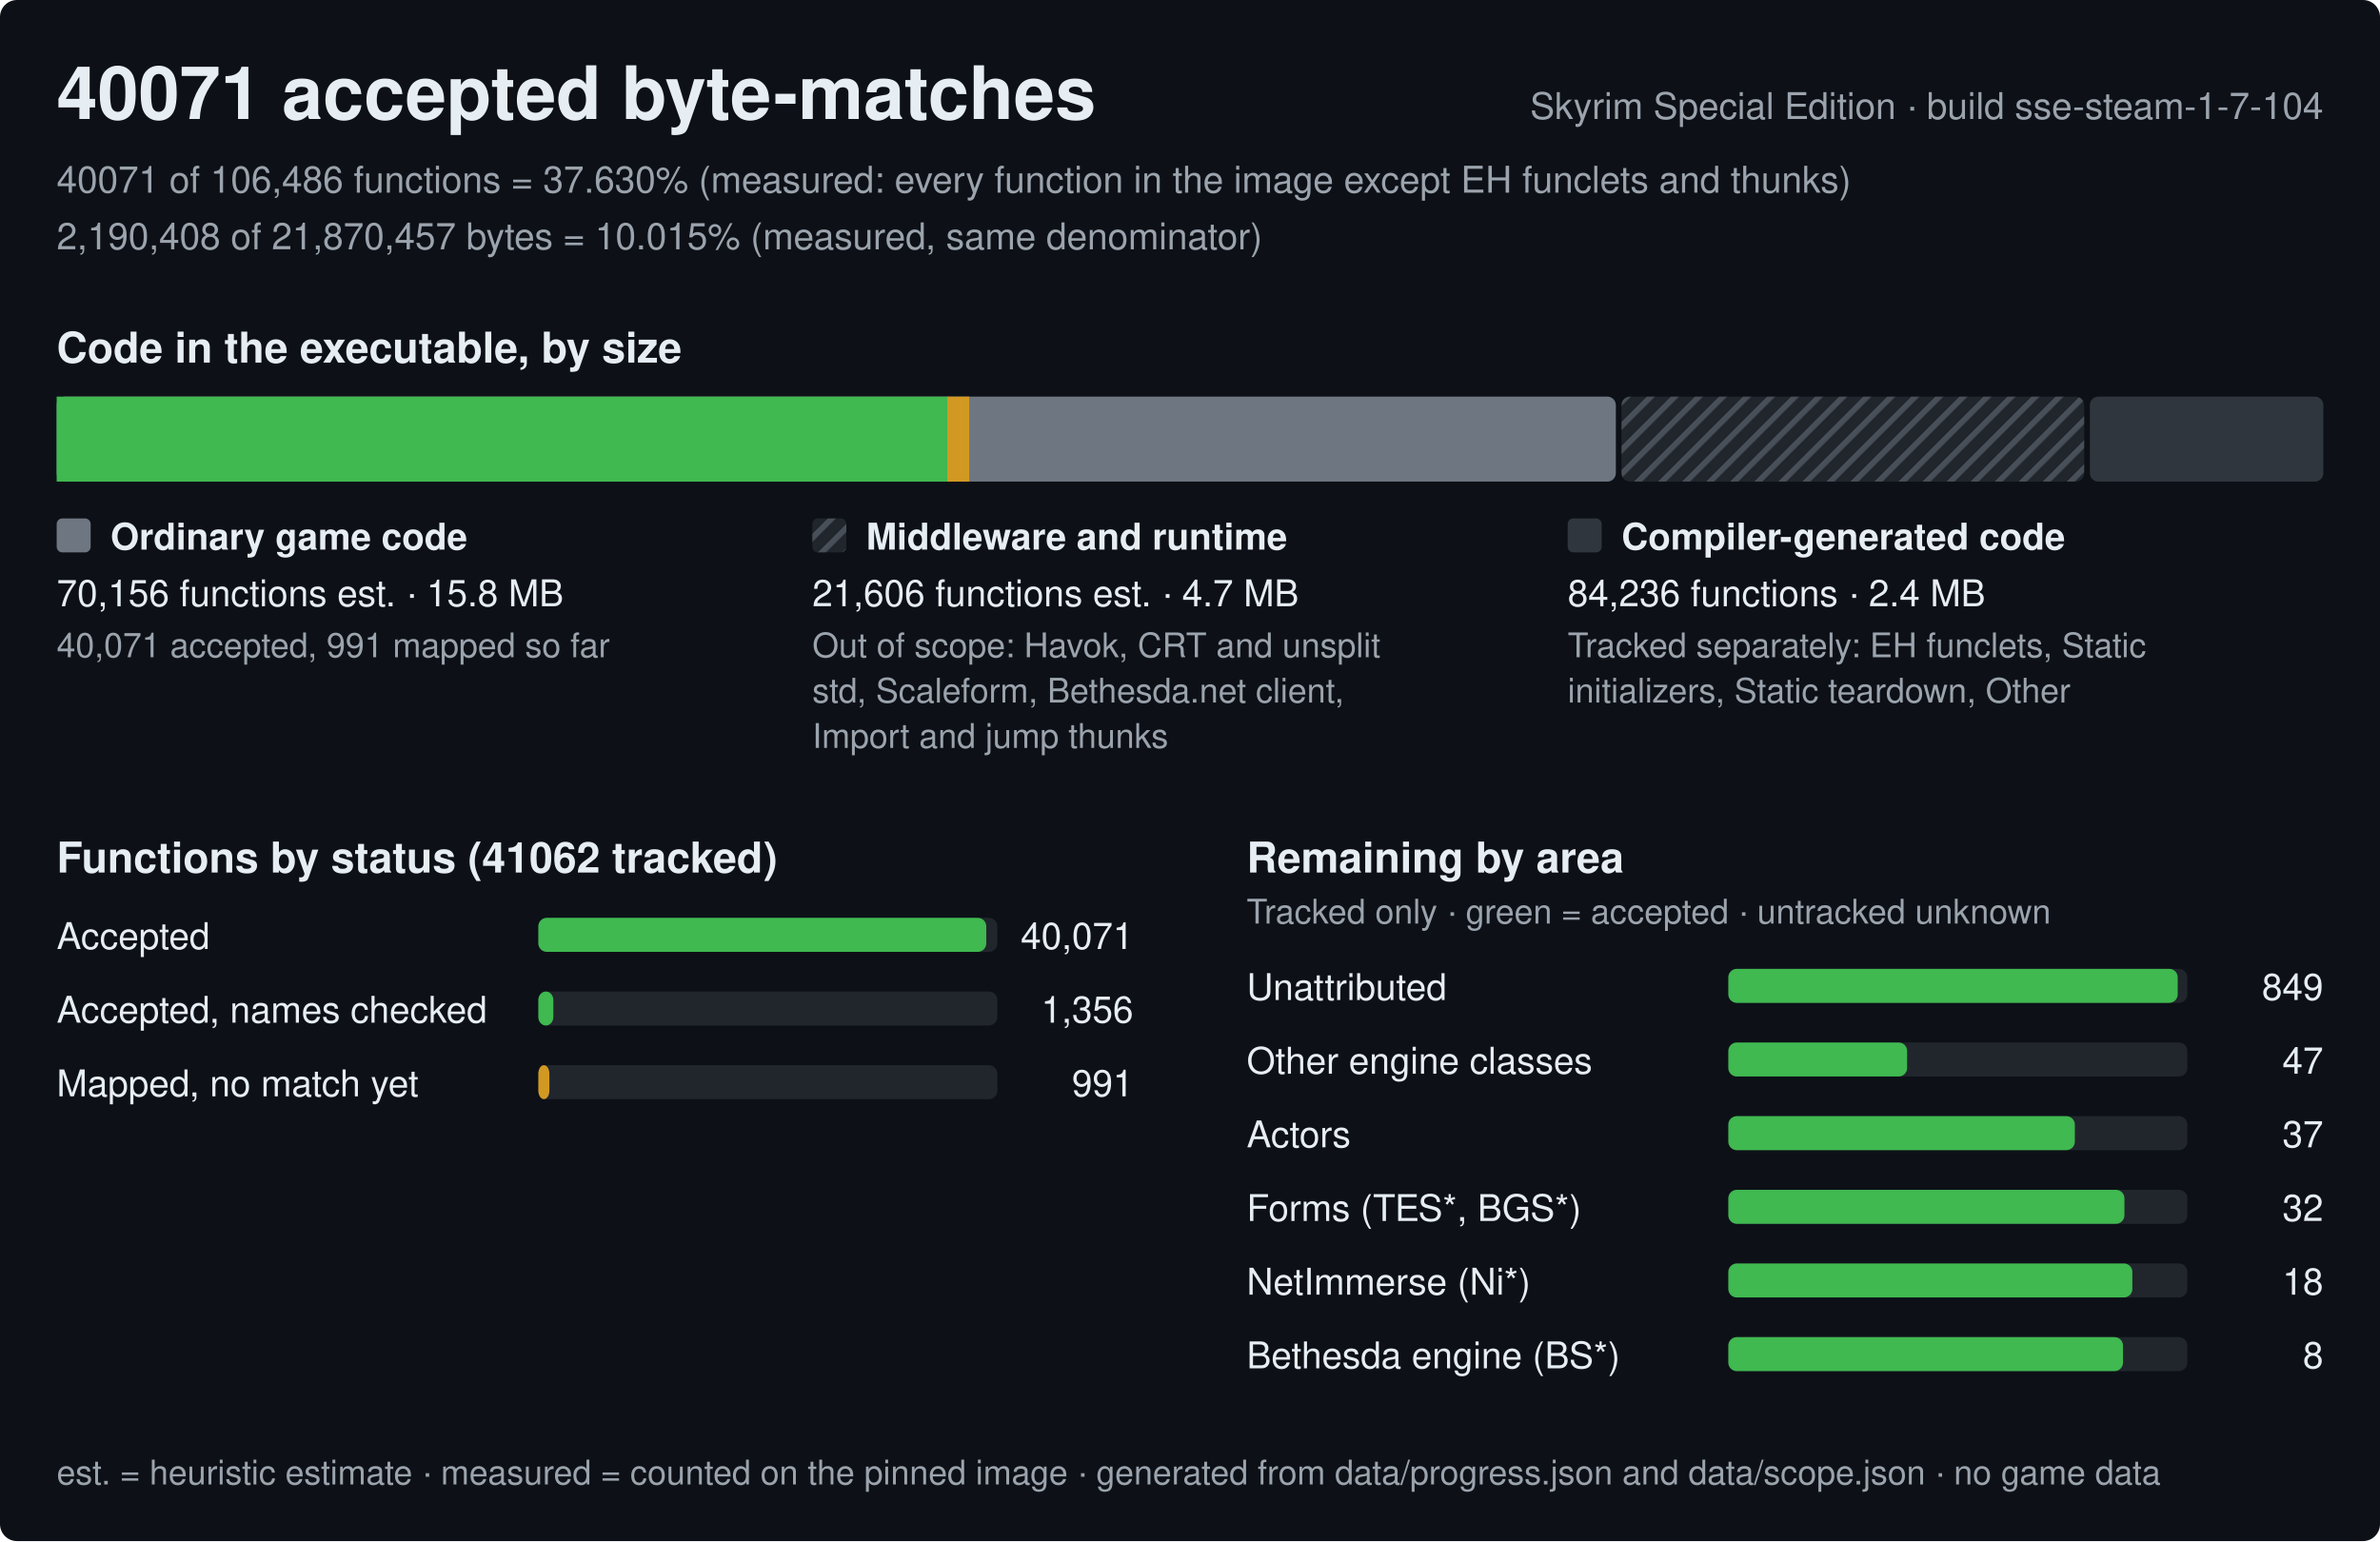
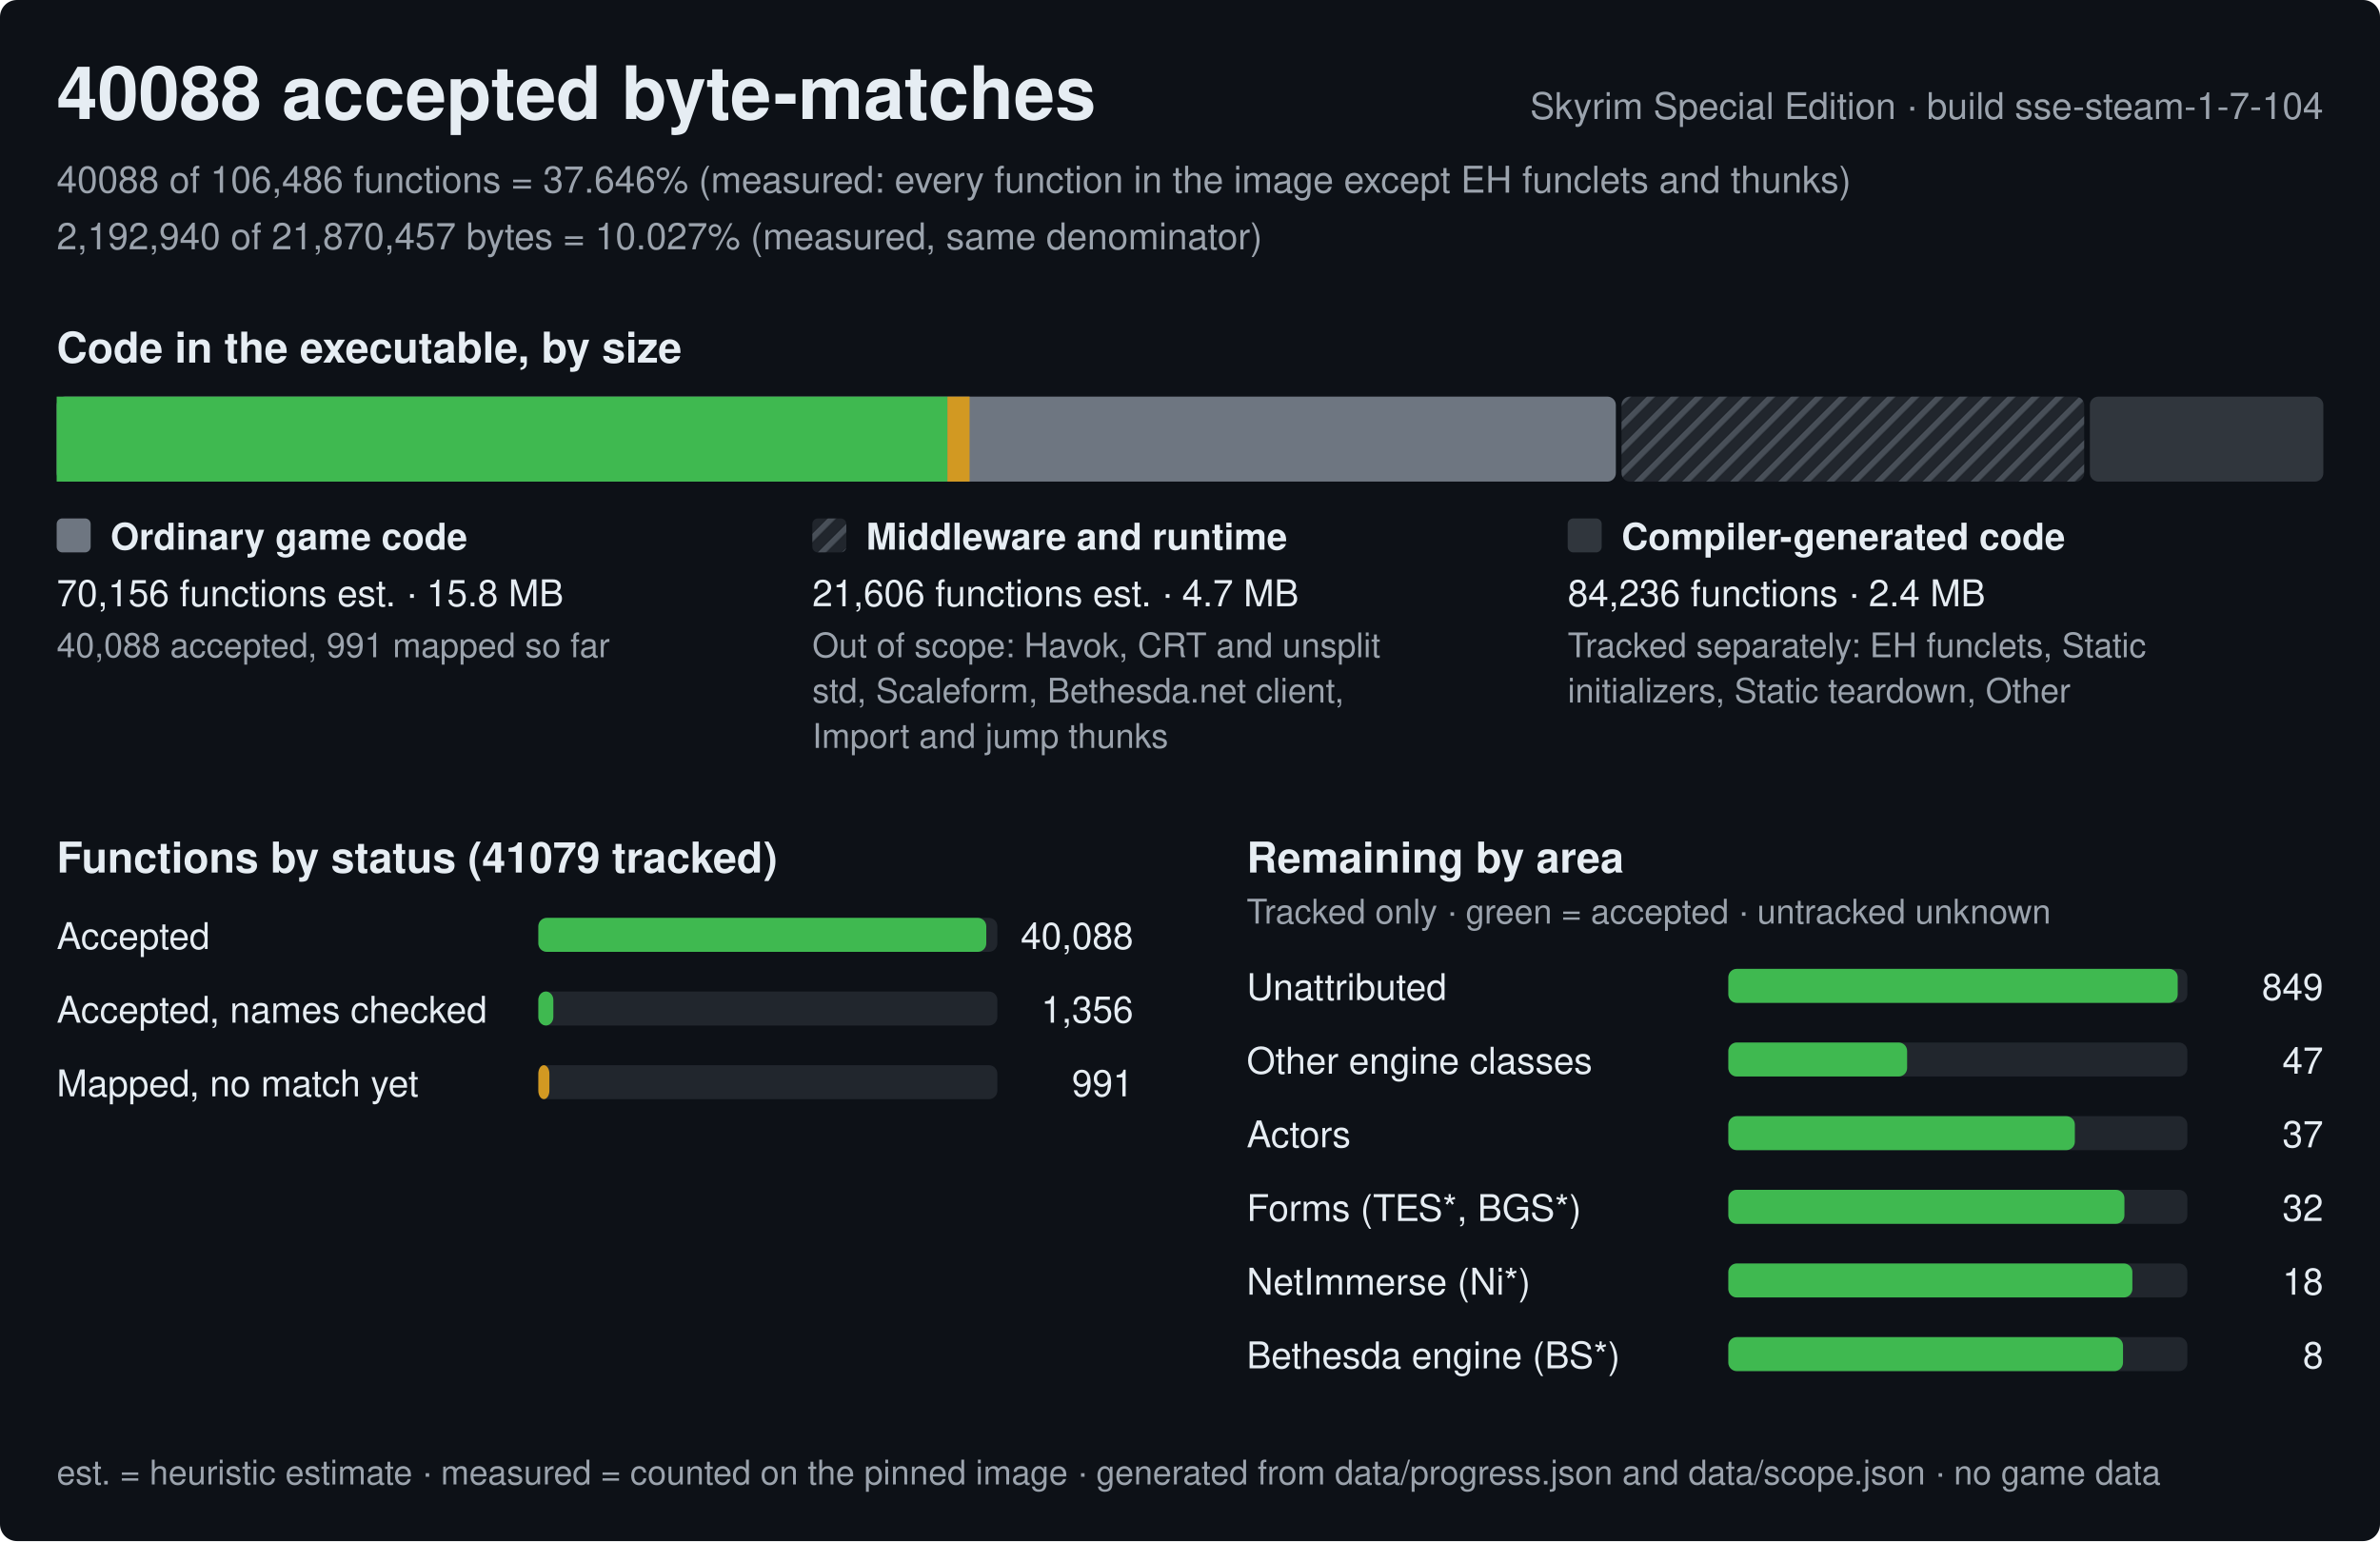
<svg xmlns="http://www.w3.org/2000/svg" width="840" height="544" viewBox="0 0 840 544" role="img" aria-label="Progress of the Skyrim Special Edition byte-matching reconstruction, build sse-steam-1-7-104">
  <style>text{font-family:-apple-system,BlinkMacSystemFont,'Segoe UI',Helvetica,Arial,sans-serif;fill:#e6edf3;white-space:pre}.h{font-size:26px;font-weight:600}.st{font-size:15px;font-weight:600}.lb{font-size:13px;font-weight:600}.bl{font-size:12px;font-weight:600;stroke:#0d1117;stroke-width:3px;paint-order:stroke;stroke-linejoin:round}.rl{font-size:13px}.fn{font-size:12px;fill:#9ba3ad}.mu{fill:#9ba3ad}</style>
  <defs>
    <pattern id="hx" width="6" height="6" patternUnits="userSpaceOnUse" patternTransform="rotate(45)">
      <rect width="6" height="6" fill="#21262d" />
      <rect width="2" height="6" fill="#484f58" />
    </pattern>
  </defs>
  <rect width="840" height="544" rx="6" fill="#0d1117" />
-   <text x="20" y="42" class="h">40071 accepted byte-matches</text>
+   <text x="20" y="42" class="h">40088 accepted byte-matches</text>
  <text x="820" y="42" class="rl mu" text-anchor="end">Skyrim Special Edition · build sse-steam-1-7-104</text>
-   <text x="20" y="68" class="rl mu">40071 of 106,486 functions = 37.630% (measured: every function in the image except EH funclets and thunks)</text>
-   <text x="20" y="88" class="rl mu">2,190,408 of 21,870,457 bytes = 10.015% (measured, same denominator)</text>
+   <text x="20" y="68" class="rl mu">40088 of 106,486 functions = 37.646% (measured: every function in the image except EH funclets and thunks)</text>
+   <text x="20" y="88" class="rl mu">2,192,940 of 21,870,457 bytes = 10.027% (measured, same denominator)</text>
  <text x="20" y="128" class="st">Code in the executable, by size</text>
  <rect x="20" y="140" width="550.3" height="30" rx="3" fill="#6e7681" />
-   <rect x="20" y="140" width="314.3" height="30" fill="#3fb950" />
-   <rect x="334.3" y="140" width="7.8" height="30" fill="#d29922" />
+   <rect x="20" y="140" width="314.4" height="30" fill="#3fb950" />
+   <rect x="334.4" y="140" width="7.8" height="30" fill="#d29922" />
  <rect x="572.3" y="140" width="163.3" height="30" rx="3" fill="url(#hx)" />
  <rect x="737.6" y="140" width="82.4" height="30" rx="3" fill="#30363d" />
  <rect x="20" y="183" width="12" height="12" rx="2" fill="#6e7681" />
  <text x="39" y="194" class="lb">Ordinary game code</text>
  <text x="20" y="214" class="rl">70,156 functions est. · 15.8 MB</text>
-   <text x="20" y="232" class="fn">40,071 accepted, 991 mapped so far</text>
+   <text x="20" y="232" class="fn">40,088 accepted, 991 mapped so far</text>
  <rect x="286.7" y="183" width="12" height="12" rx="2" fill="url(#hx)" />
  <text x="305.7" y="194" class="lb">Middleware and runtime</text>
  <text x="286.7" y="214" class="rl">21,606 functions est. · 4.7 MB</text>
  <text x="286.7" y="232" class="fn">Out of scope: Havok, CRT and unsplit</text>
  <text x="286.7" y="248" class="fn">std, Scaleform, Bethesda.net client,</text>
  <text x="286.7" y="264" class="fn">Import and jump thunks</text>
  <rect x="553.3" y="183" width="12" height="12" rx="2" fill="#30363d" />
  <text x="572.3" y="194" class="lb">Compiler-generated code</text>
  <text x="553.3" y="214" class="rl">84,236 functions · 2.4 MB</text>
  <text x="553.3" y="232" class="fn">Tracked separately: EH funclets, Static</text>
  <text x="553.3" y="248" class="fn">initializers, Static teardown, Other</text>
-   <text x="20" y="308" class="st">Functions by status (41062 tracked)</text>
+   <text x="20" y="308" class="st">Functions by status (41079 tracked)</text>
  <text x="20" y="335" class="rl">Accepted</text>
  <rect x="190" y="324" width="162.0" height="12" rx="3" fill="#21262d" />
  <rect x="190" y="324" width="158.1" height="12" rx="3" fill="#3fb950" />
-   <text x="400.0" y="335" class="rl" text-anchor="end">40,071</text>
+   <text x="400.0" y="335" class="rl" text-anchor="end">40,088</text>
  <text x="20" y="361" class="rl">Accepted, names checked</text>
  <rect x="190" y="350" width="162.0" height="12" rx="3" fill="#21262d" />
  <rect x="190" y="350" width="5.3" height="12" rx="3" fill="#3fb950" />
  <text x="400.0" y="361" class="rl" text-anchor="end">1,356</text>
  <text x="20" y="387" class="rl">Mapped, no match yet</text>
  <rect x="190" y="376" width="162.0" height="12" rx="3" fill="#21262d" />
  <rect x="190" y="376" width="3.9" height="12" rx="3" fill="#d29922" />
  <text x="400.0" y="387" class="rl" text-anchor="end">991</text>
  <text x="440.0" y="308" class="st">Remaining by area</text>
  <text x="440.0" y="326" class="fn">Tracked only · green = accepted · untracked unknown</text>
  <text x="440.0" y="353" class="rl">Unattributed</text>
  <rect x="610.0" y="342" width="162.0" height="12" rx="3" fill="#21262d" />
  <rect x="610.0" y="342" width="158.6" height="12" rx="3" fill="#3fb950" />
  <text x="820.0" y="353" class="rl" text-anchor="end">849</text>
  <text x="440.0" y="379" class="rl">Other engine classes</text>
  <rect x="610.0" y="368" width="162.0" height="12" rx="3" fill="#21262d" />
  <rect x="610.0" y="368" width="63.1" height="12" rx="3" fill="#3fb950" />
  <text x="820.0" y="379" class="rl" text-anchor="end">47</text>
  <text x="440.0" y="405" class="rl">Actors</text>
  <rect x="610.0" y="394" width="162.0" height="12" rx="3" fill="#21262d" />
  <rect x="610.0" y="394" width="122.3" height="12" rx="3" fill="#3fb950" />
  <text x="820.0" y="405" class="rl" text-anchor="end">37</text>
  <text x="440.0" y="431" class="rl">Forms (TES*, BGS*)</text>
  <rect x="610.0" y="420" width="162.0" height="12" rx="3" fill="#21262d" />
  <rect x="610.0" y="420" width="139.8" height="12" rx="3" fill="#3fb950" />
  <text x="820.0" y="431" class="rl" text-anchor="end">32</text>
  <text x="440.0" y="457" class="rl">NetImmerse (Ni*)</text>
  <rect x="610.0" y="446" width="162.0" height="12" rx="3" fill="#21262d" />
  <rect x="610.0" y="446" width="142.6" height="12" rx="3" fill="#3fb950" />
  <text x="820.0" y="457" class="rl" text-anchor="end">18</text>
  <text x="440.0" y="483" class="rl">Bethesda engine (BS*)</text>
  <rect x="610.0" y="472" width="162.0" height="12" rx="3" fill="#21262d" />
  <rect x="610.0" y="472" width="139.3" height="12" rx="3" fill="#3fb950" />
  <text x="820.0" y="483" class="rl" text-anchor="end">8</text>
  <text x="20" y="524" class="fn">est. = heuristic estimate · measured = counted on the pinned image · generated from data/progress.json and data/scope.json · no game data</text>
</svg>
